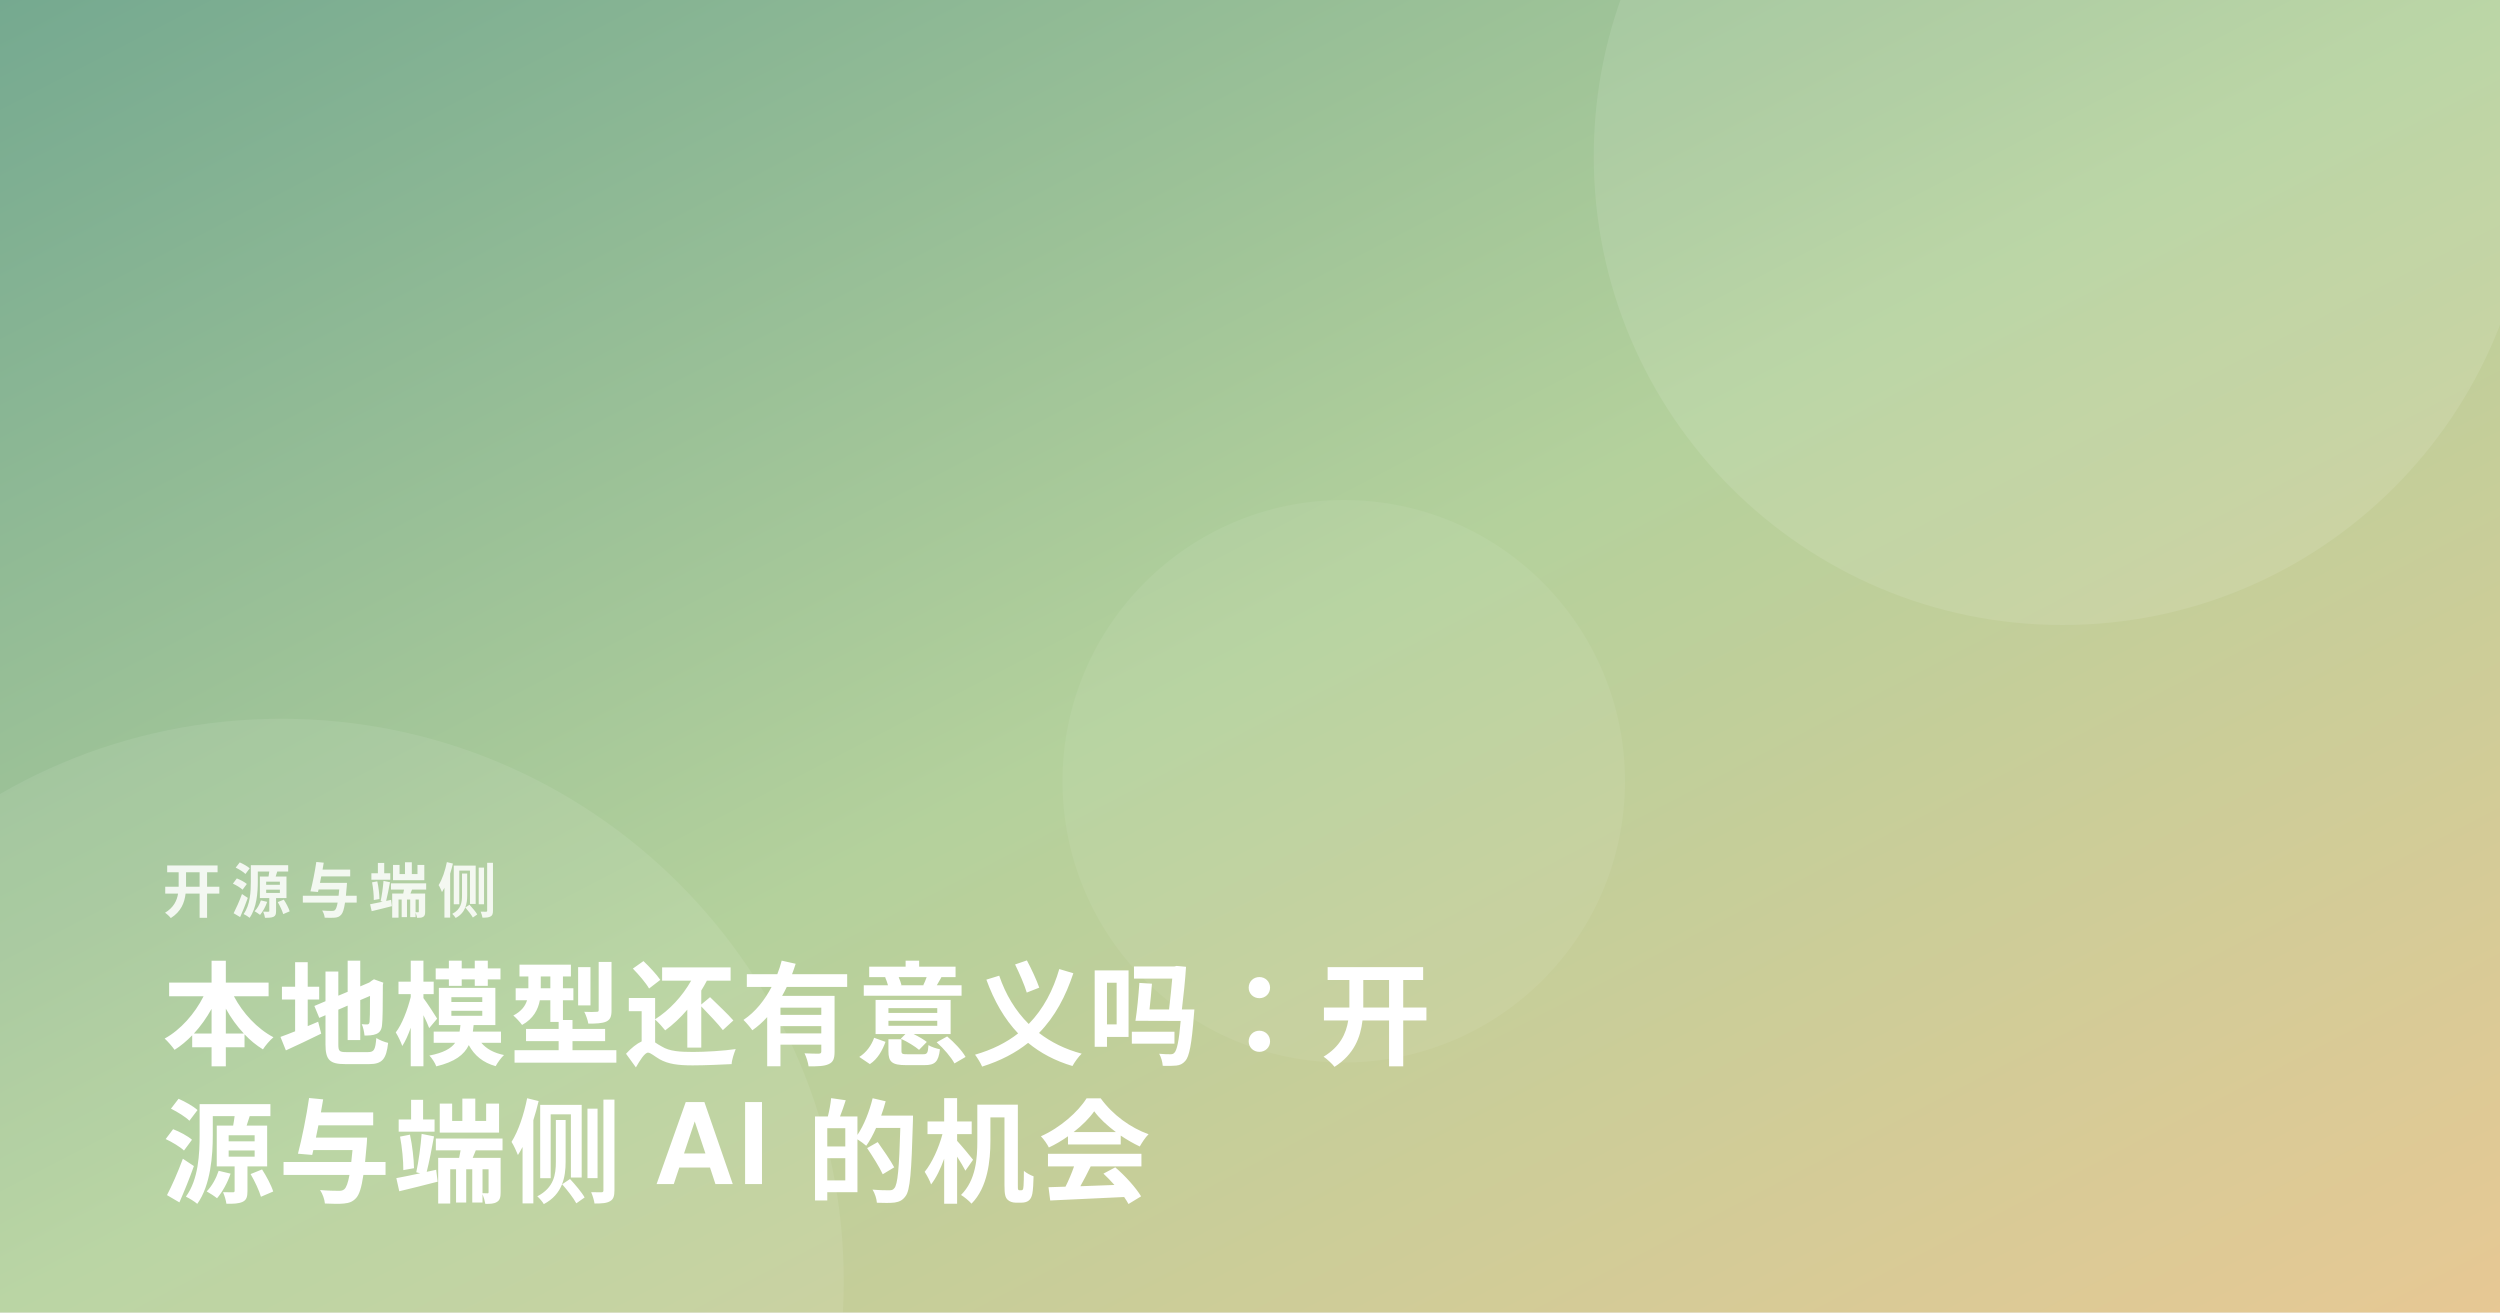
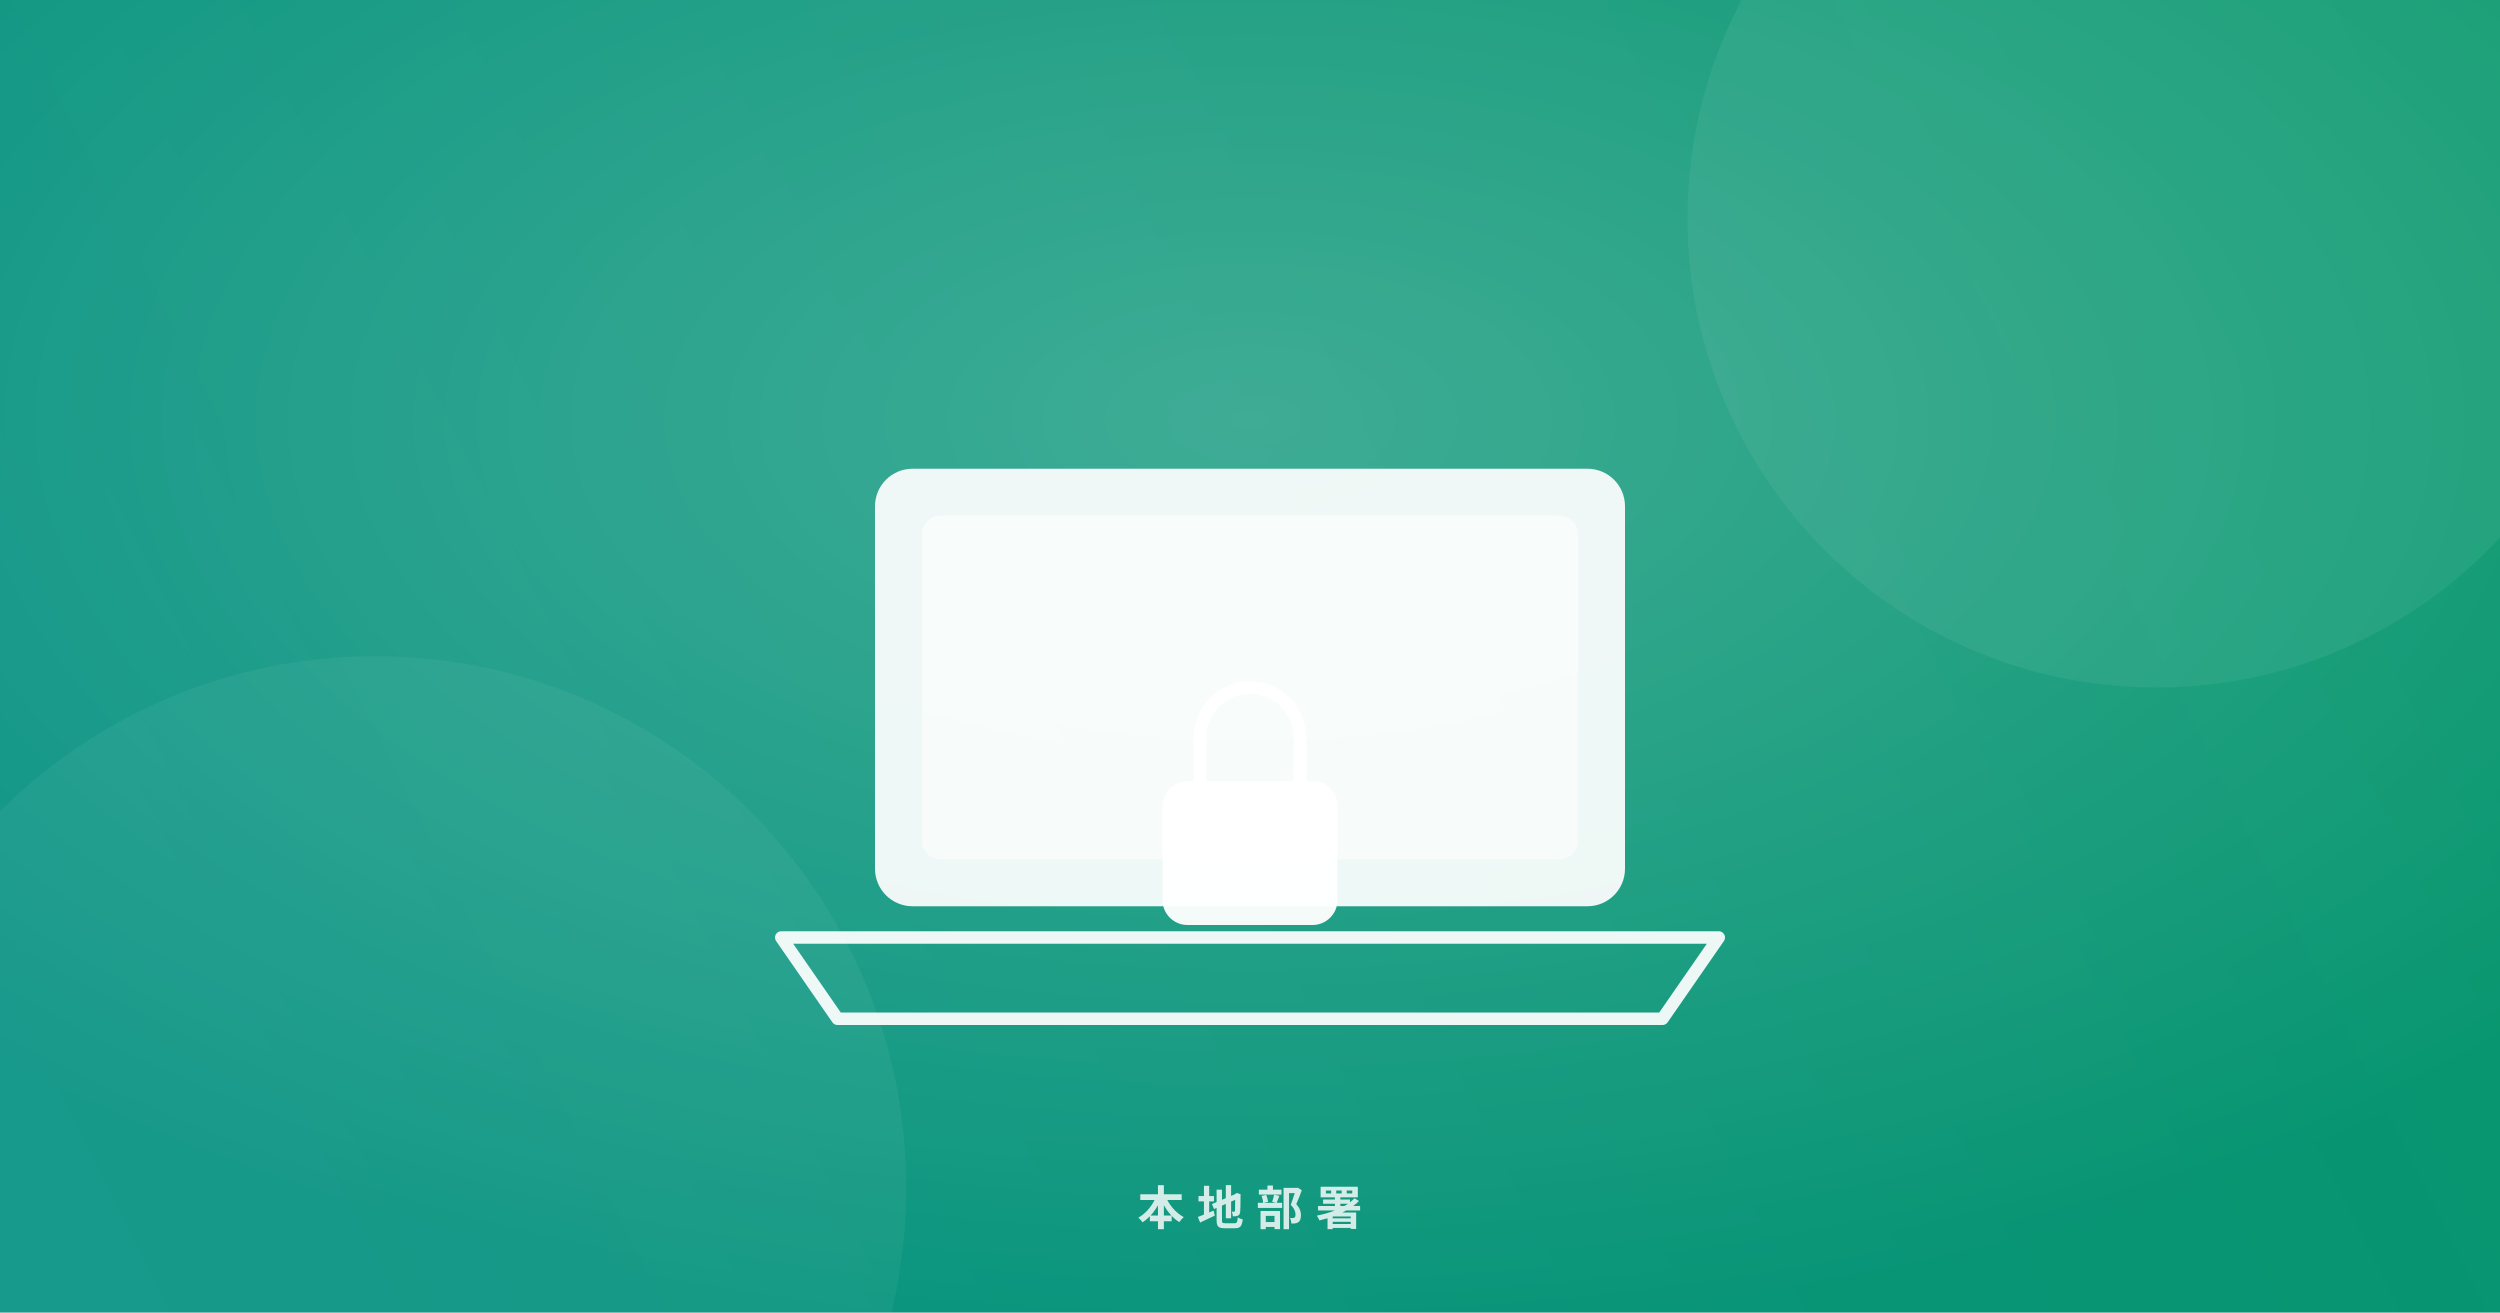
<svg xmlns="http://www.w3.org/2000/svg" viewBox="0 0 800 420" preserveAspectRatio="xMidYMid slice">
  <defs>
-     <linearGradient id="g" x1="0" y1="0" x2="1" y2="1">
-       <stop offset="0" stop-color="#75a990" />
-       <stop offset="0.5" stop-color="#b4d19c" />
-       <stop offset="1" stop-color="#e7c894" />
+     <linearGradient id="bg" x1="0" y1="0" x2="1" y2="1" gradientTransform="rotate(120 .5 .5)">
+       <stop offset="0" stop-color="#059669" />
+       <stop offset="1" stop-color="#0d9488" />
    </linearGradient>
+     <radialGradient id="glow" cx="0.5" cy="0.32" r="0.7">
+       <stop offset="0" stop-color="#ffffff" stop-opacity="0.22" />
+       <stop offset="1" stop-color="#ffffff" stop-opacity="0" />
+     </radialGradient>
  </defs>
-   <rect width="800" height="420" fill="url(#g)" />
-   <circle cx="660" cy="50" r="150" fill="#ffffff" opacity="0.10" />
-   <circle cx="90" cy="410" r="180" fill="#ffffff" opacity="0.08" />
-   <circle cx="430" cy="250" r="90" fill="#ffffff" opacity="0.06" />
-   <text x="52" y="292" font-family="-apple-system,BlinkMacSystemFont,Segoe UI,Helvetica,Arial,sans-serif" font-size="19" font-weight="600" fill="#ffffff" opacity="0.85" letter-spacing="3">开源与端侧</text>
-   <text x="52" y="338" font-family="-apple-system,BlinkMacSystemFont,Segoe UI,Helvetica,Arial,sans-serif" font-size="36" font-weight="700" fill="#ffffff" letter-spacing="1">本地模型还有意义吗：开</text>
-   <text x="52" y="382" font-family="-apple-system,BlinkMacSystemFont,Segoe UI,Helvetica,Arial,sans-serif" font-size="36" font-weight="700" fill="#ffffff" letter-spacing="1">源与端侧 AI 的机会</text>
+   <rect width="800" height="420" fill="url(#bg)" />
+   <rect width="800" height="420" fill="url(#glow)" />
+   <circle cx="690" cy="70" r="150" fill="#ffffff" opacity="0.06" />
+   <circle cx="120" cy="380" r="170" fill="#ffffff" opacity="0.05" />
+   <rect x="280" y="150" width="240" height="140" rx="12" fill="#ffffff" opacity="0.92" />
+   <rect x="295" y="165" width="210" height="110" rx="6" fill="#ffffff" opacity="0.55" />
+   <path d="M250 300 h300 l-18 26 h-264 z" fill="none" stroke="#ffffff" stroke-width="4" stroke-linecap="round" stroke-linejoin="round" opacity="0.92" />
+   <rect x="372" y="250" width="56" height="46" rx="8" fill="#ffffff" opacity="0.95" />
+   <path d="M384 250 v-14 a16 16 0 0 1 32 0 v14" fill="none" stroke="#ffffff" stroke-width="4" stroke-linecap="round" stroke-linejoin="round" opacity="0.95" />
+   <circle cx="400" cy="272" r="6" fill="#ffffff" opacity="0.9" />
+   <text x="400" y="392" text-anchor="middle" font-family="-apple-system,BlinkMacSystemFont,Segoe UI,Helvetica,Arial,sans-serif" font-size="15" font-weight="600" fill="#ffffff" opacity="0.82" letter-spacing="4">本地部署</text>
</svg>
